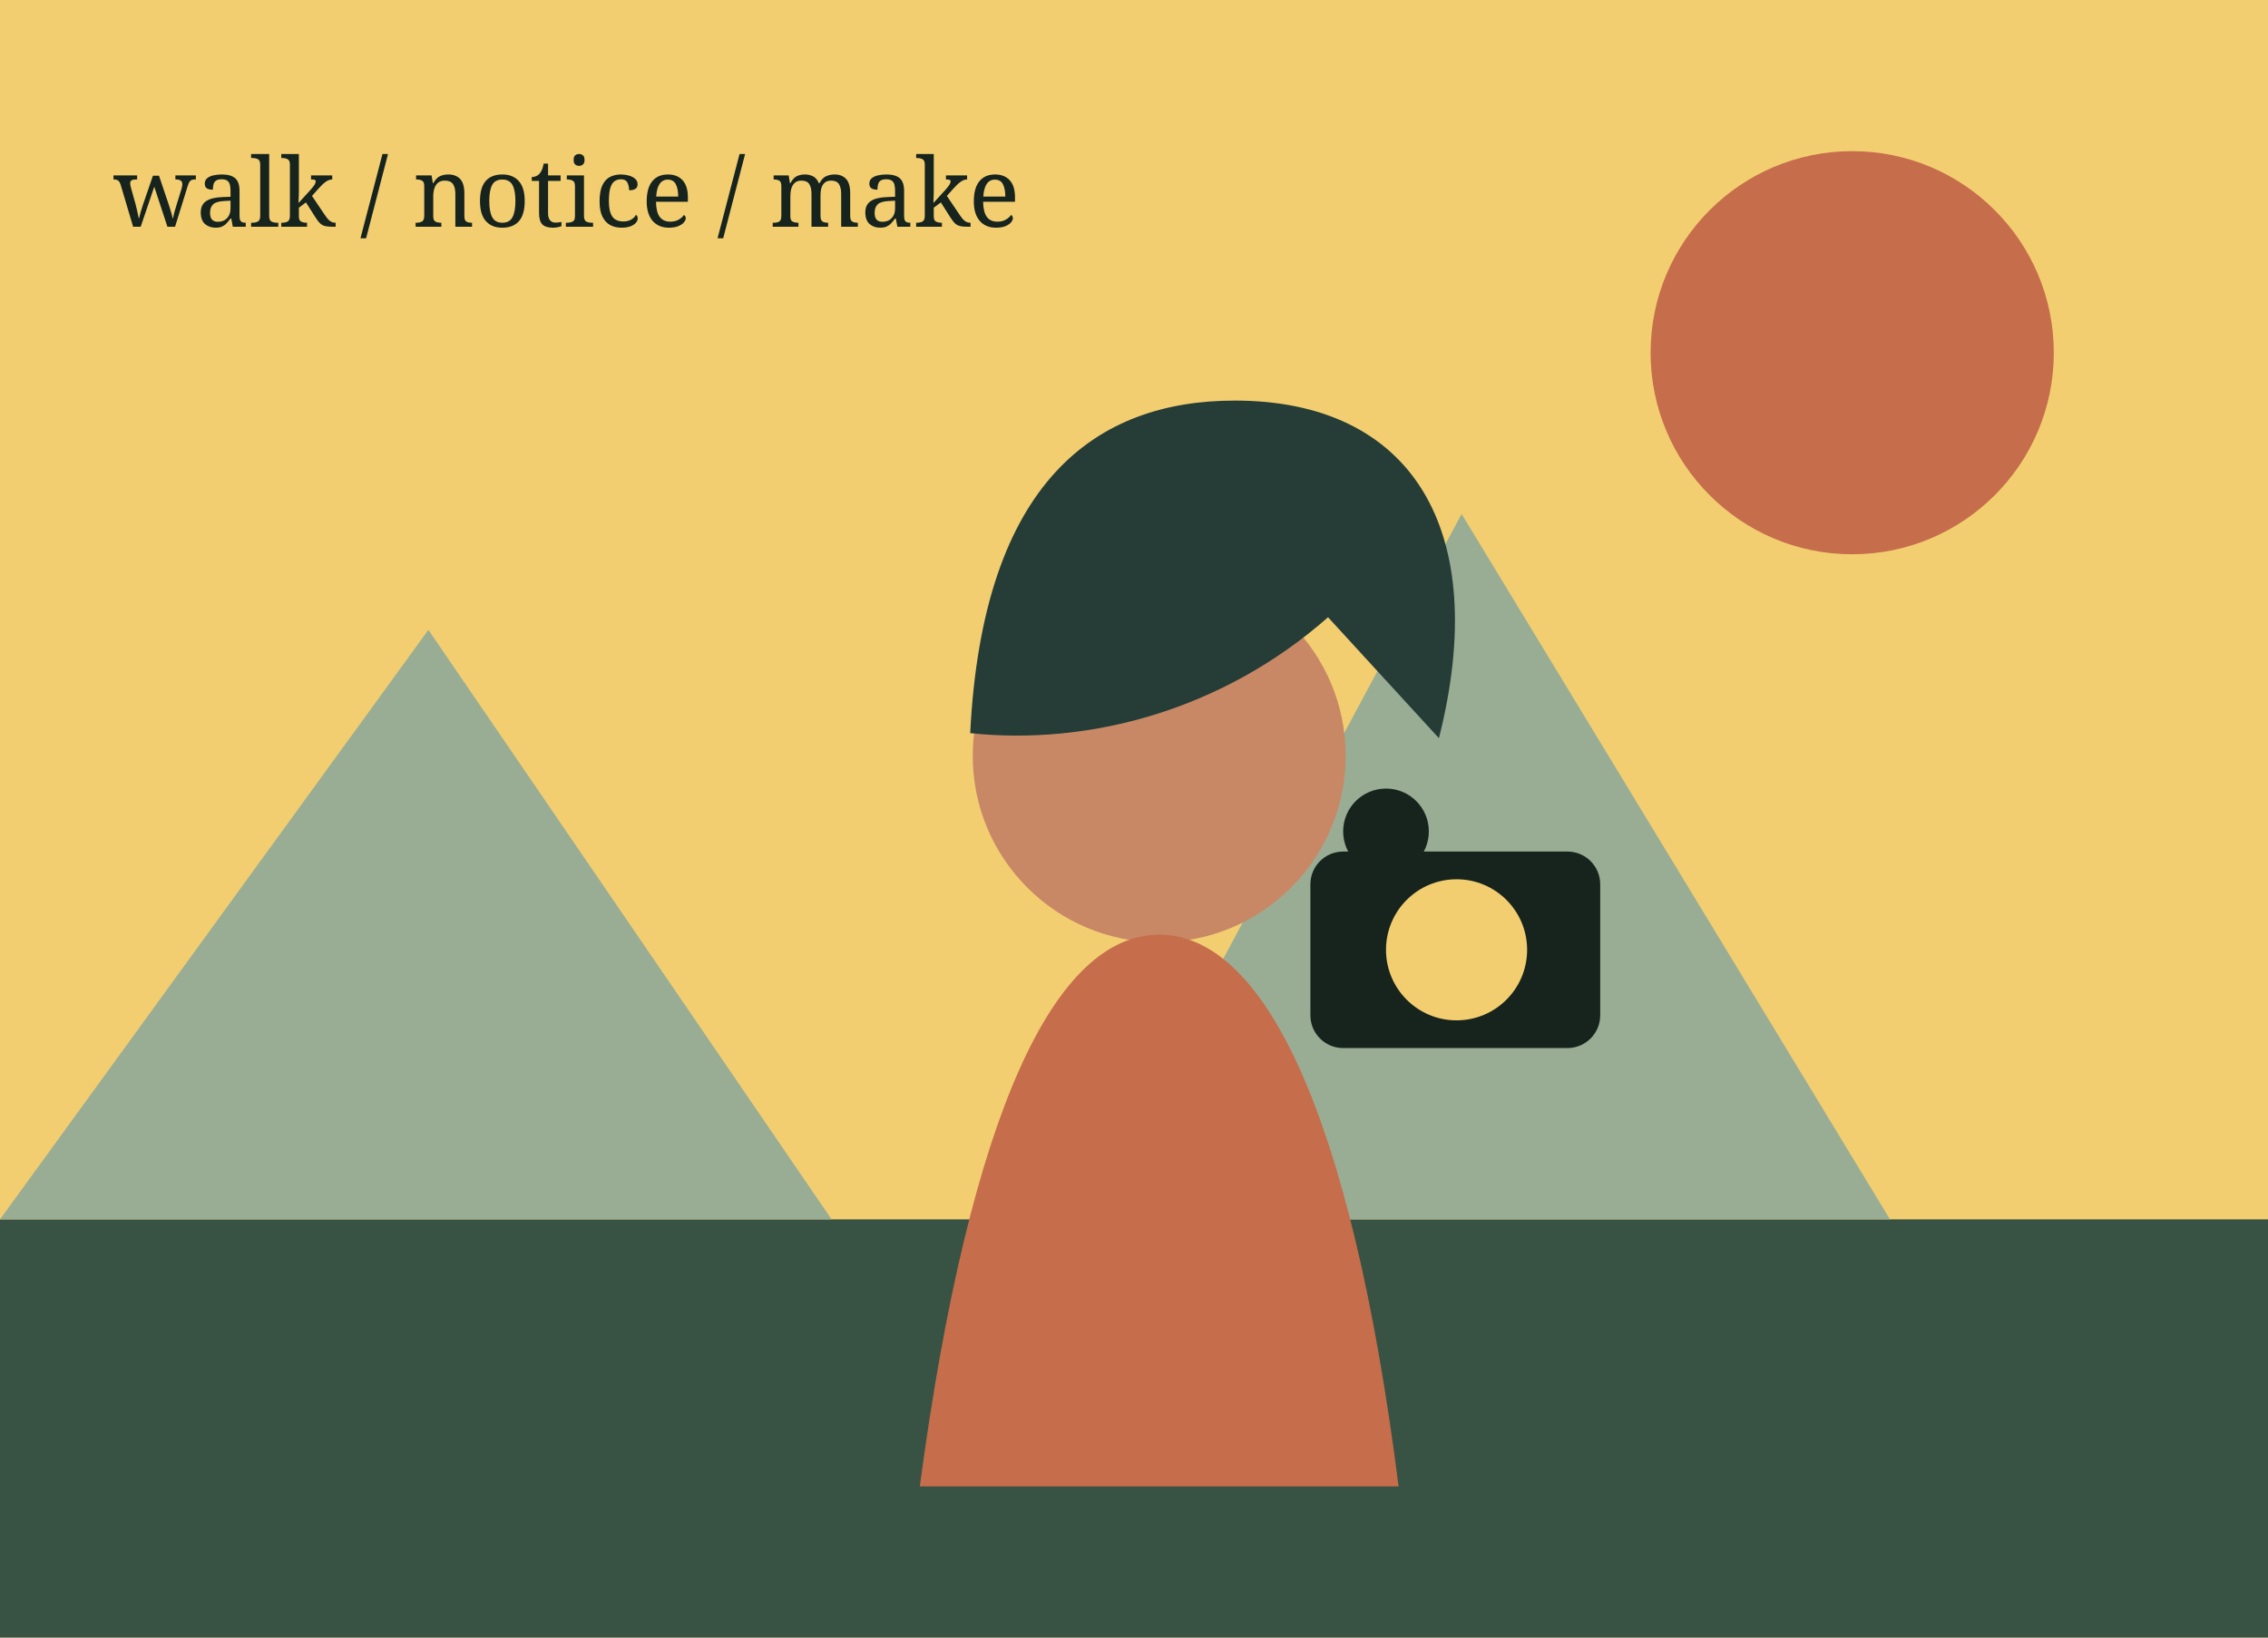
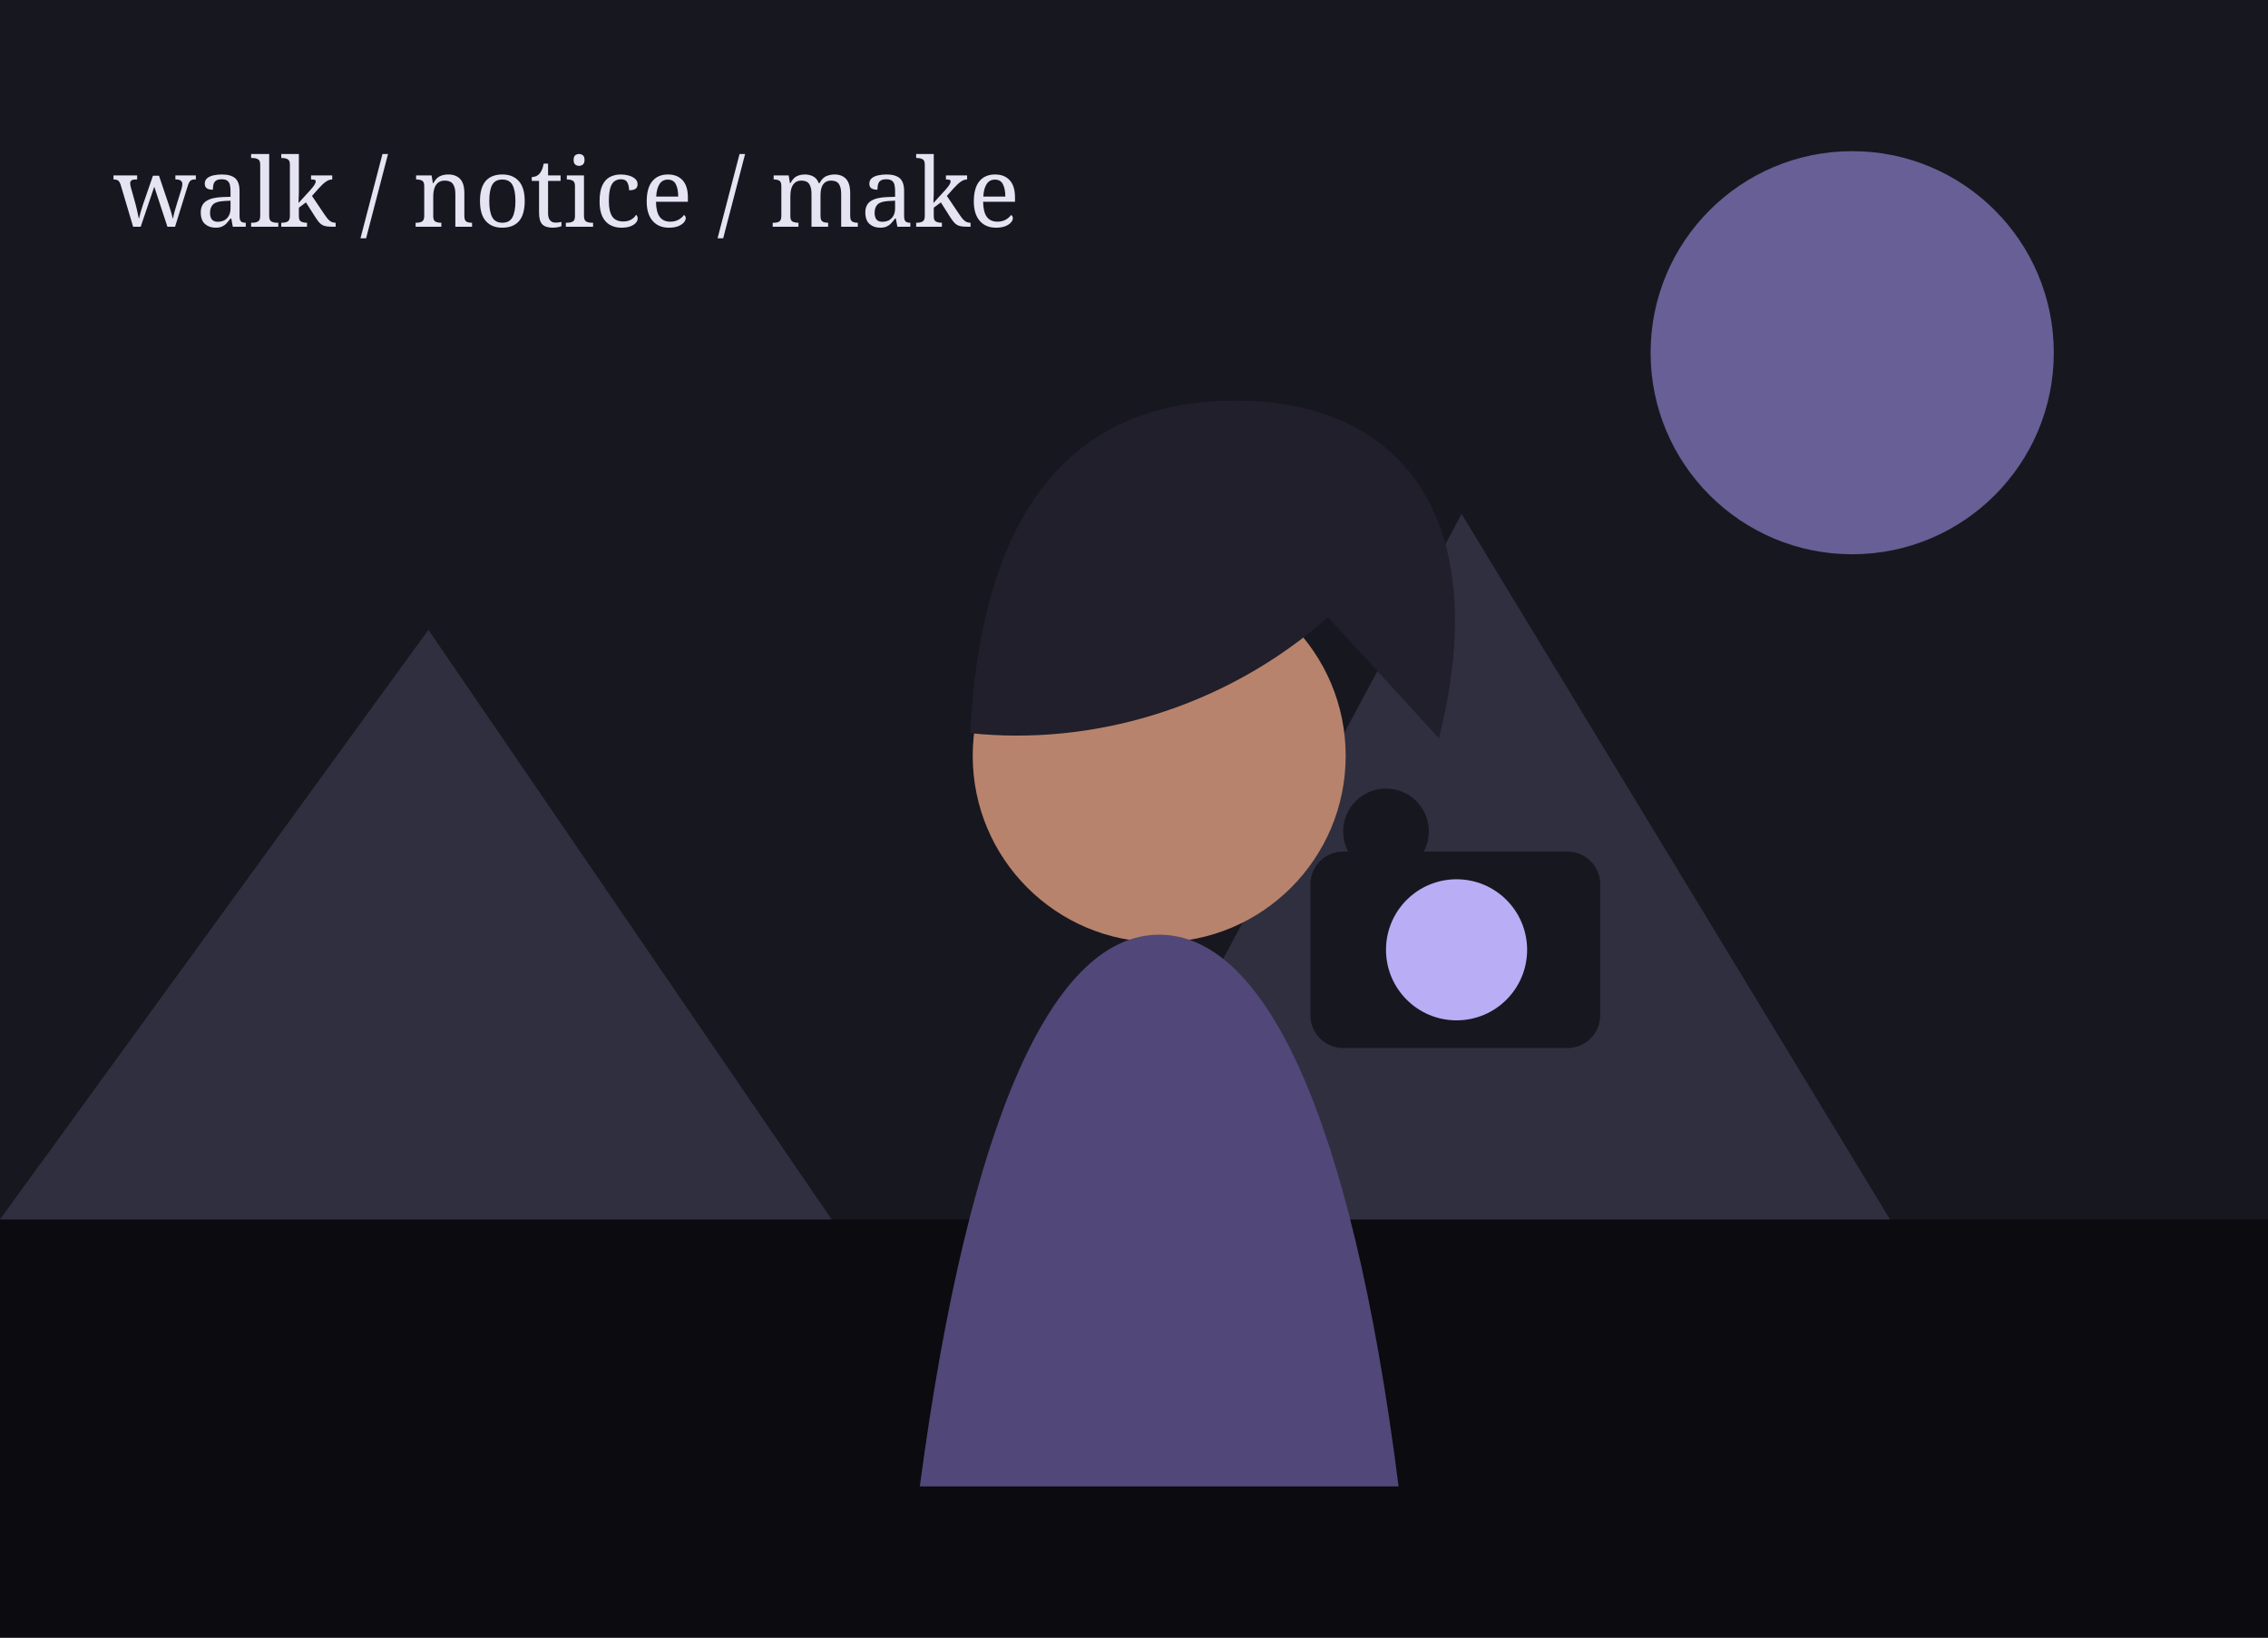
<svg xmlns="http://www.w3.org/2000/svg" viewBox="0 0 900 650">
-   <rect width="900" height="650" fill="#f2ce71" />
-   <circle cx="735" cy="140" r="80" fill="#c66d4b" />
-   <path d="M0 484h900v166H0z" fill="#385343" />
-   <path d="M0 484 170 250l160 234M430 484l150-280 170 280" fill="#99ad94" />
-   <circle cx="460" cy="300" r="74" fill="#c88866" />
-   <path d="M385 291c5-100 50-132 105-132 70 0 102 51 81 134l-44-48c-42 37-95 51-142 46z" fill="#253c37" />
-   <path d="M365 590c20-150 54-219 95-219s76 69 95 219" fill="#c66d4b" />
-   <rect x="520" y="338" width="115" height="78" rx="13" fill="#17231d" />
-   <circle cx="550" cy="330" r="17" fill="#17231d" />
-   <circle cx="578" cy="377" r="28" fill="#f2ce71" />
-   <text x="45" y="90" fill="#17231d" font-family="Georgia,serif" font-size="38">walk / notice / make</text>
+   <rect width="900" height="650" fill="#17171f" />
+   <circle cx="735" cy="140" r="80" fill="#a99af7" opacity=".55" />
+   <path d="M0 484h900v166H0z" fill="#0b0b10" />
+   <path d="M0 484 170 250l160 234M430 484l150-280 170 280" fill="#302f40" />
+   <circle cx="460" cy="300" r="74" fill="#b8836c" />
+   <path d="M385 291c5-100 50-132 105-132 70 0 102 51 81 134l-44-48c-42 37-95 51-142 46z" fill="#201f2b" />
+   <path d="M365 590c20-150 54-219 95-219s76 69 95 219" fill="#514779" />
+   <rect x="520" y="338" width="115" height="78" rx="13" fill="#17171f" />
+   <circle cx="550" cy="330" r="17" fill="#17171f" />
+   <circle cx="578" cy="377" r="28" fill="#b9adf5" />
+   <text x="45" y="90" fill="#e6e3f3" font-family="Georgia,serif" font-size="38">walk / notice / make</text>
</svg>
